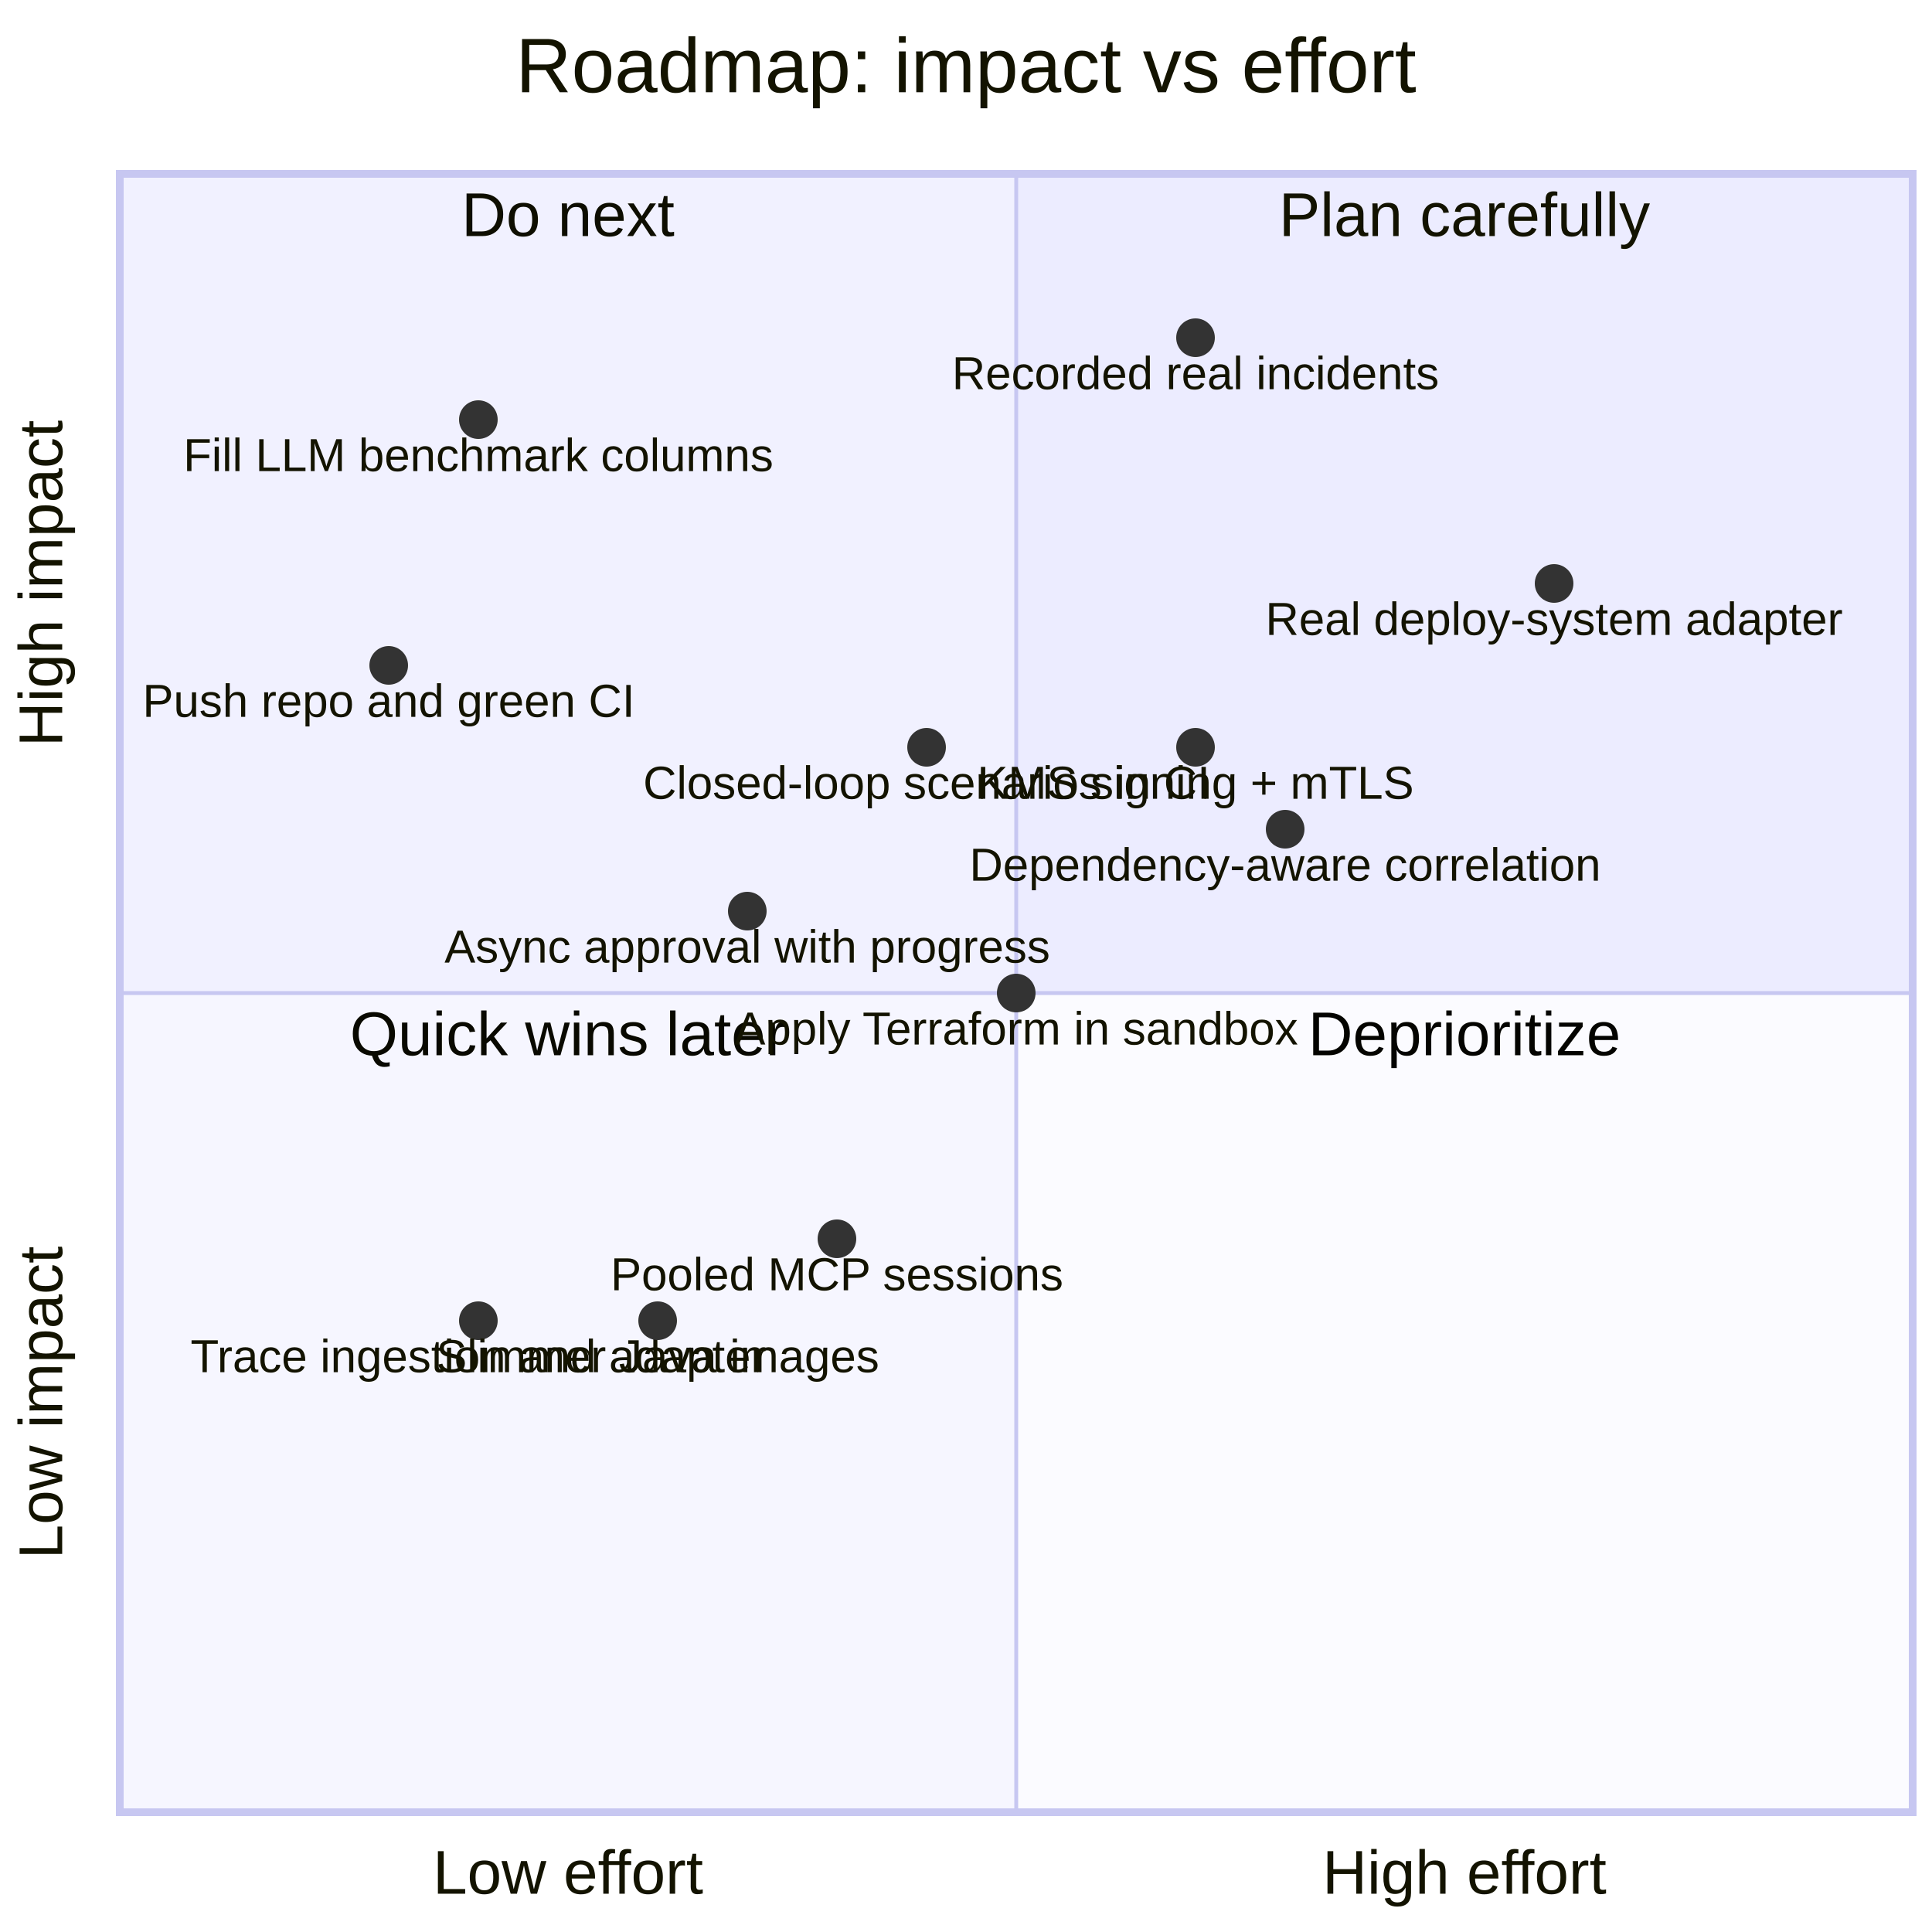
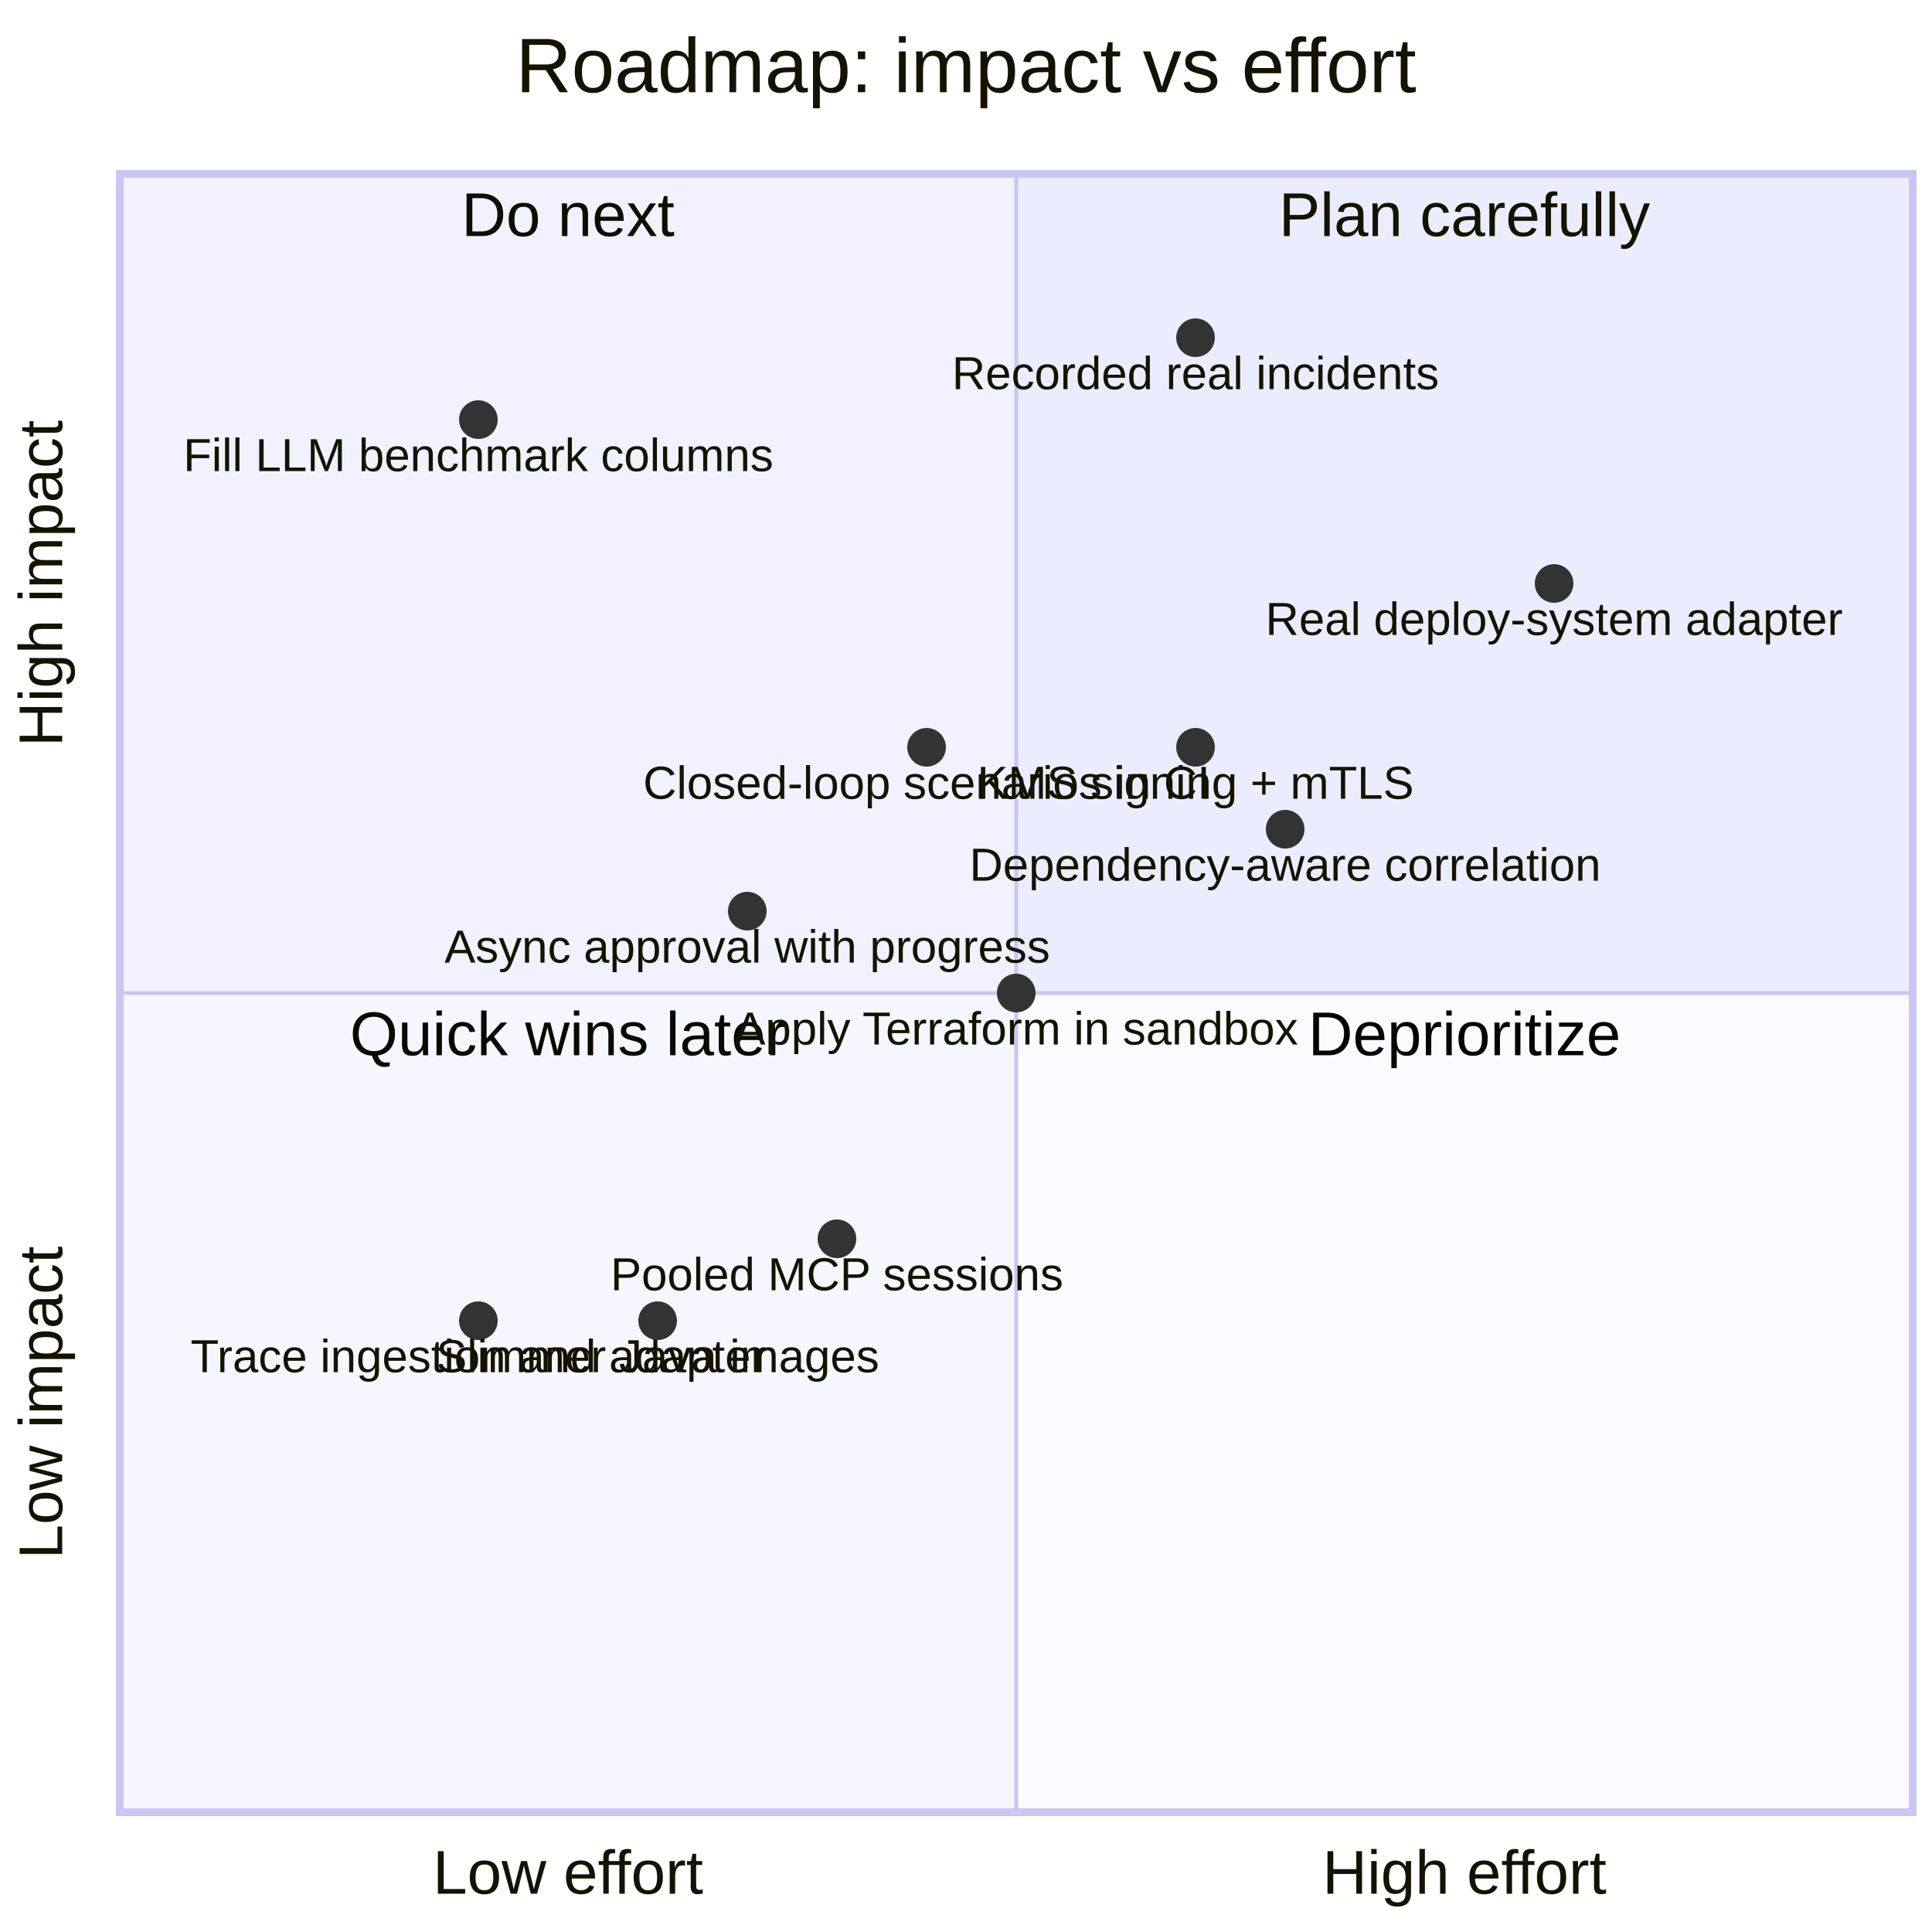
<svg xmlns="http://www.w3.org/2000/svg" id="my-svg" width="100%" style="max-width: 500px; background-color: white;" viewBox="0 0 500 500" role="graphics-document document" aria-roledescription="quadrantChart">
  <style>#my-svg{font-family:"trebuchet ms",verdana,arial,sans-serif;font-size:16px;fill:#333;}@keyframes edge-animation-frame{from{stroke-dashoffset:0;}}@keyframes dash{to{stroke-dashoffset:0;}}#my-svg .edge-animation-slow{stroke-dasharray:9,5!important;stroke-dashoffset:900;animation:dash 50s linear infinite;stroke-linecap:round;}#my-svg .edge-animation-fast{stroke-dasharray:9,5!important;stroke-dashoffset:900;animation:dash 20s linear infinite;stroke-linecap:round;}#my-svg .error-icon{fill:#552222;}#my-svg .error-text{fill:#552222;stroke:#552222;}#my-svg .edge-thickness-normal{stroke-width:1px;}#my-svg .edge-thickness-thick{stroke-width:3.5px;}#my-svg .edge-pattern-solid{stroke-dasharray:0;}#my-svg .edge-thickness-invisible{stroke-width:0;fill:none;}#my-svg .edge-pattern-dashed{stroke-dasharray:3;}#my-svg .edge-pattern-dotted{stroke-dasharray:2;}#my-svg .marker{fill:#333333;stroke:#333333;}#my-svg .marker.cross{stroke:#333333;}#my-svg svg{font-family:"trebuchet ms",verdana,arial,sans-serif;font-size:16px;}#my-svg p{margin:0;}#my-svg .node .neo-node{stroke:#9370DB;}#my-svg [data-look="neo"].node rect,#my-svg [data-look="neo"].cluster rect,#my-svg [data-look="neo"].node polygon{stroke:#9370DB;filter:drop-shadow(1px 2px 2px rgba(185, 185, 185, 1));}#my-svg [data-look="neo"].swimlane.cluster rect{filter:none;}#my-svg [data-look="neo"].node path{stroke:#9370DB;stroke-width:1px;}#my-svg [data-look="neo"].node .outer-path{filter:drop-shadow(1px 2px 2px rgba(185, 185, 185, 1));}#my-svg [data-look="neo"].node .neo-line path{stroke:#9370DB;filter:none;}#my-svg [data-look="neo"].node circle{stroke:#9370DB;filter:drop-shadow(1px 2px 2px rgba(185, 185, 185, 1));}#my-svg [data-look="neo"].node circle .state-start{fill:#000000;}#my-svg [data-look="neo"].icon-shape .icon{fill:#9370DB;filter:drop-shadow(1px 2px 2px rgba(185, 185, 185, 1));}#my-svg [data-look="neo"].icon-shape .icon-neo path{stroke:#9370DB;filter:drop-shadow(1px 2px 2px rgba(185, 185, 185, 1));}#my-svg :root{--mermaid-font-family:"trebuchet ms",verdana,arial,sans-serif;}</style>
  <g />
  <g class="main">
    <g class="quadrants">
      <g class="quadrant">
        <rect x="263" y="45" width="232" height="212" fill="#ECECFF" />
        <text x="0" y="0" fill="#131300" font-size="16" dominant-baseline="hanging" text-anchor="middle" transform="translate(379, 50) rotate(0)">Plan carefully</text>
      </g>
      <g class="quadrant">
        <rect x="31" y="45" width="232" height="212" fill="#f1f1ff" />
        <text x="0" y="0" fill="#0e0e00" font-size="16" dominant-baseline="hanging" text-anchor="middle" transform="translate(147, 50) rotate(0)">Do next</text>
      </g>
      <g class="quadrant">
        <rect x="31" y="257" width="232" height="212" fill="#f6f6ff" />
        <text x="0" y="0" fill="#090900" font-size="16" dominant-baseline="hanging" text-anchor="middle" transform="translate(147, 262) rotate(0)">Quick wins later</text>
      </g>
      <g class="quadrant">
        <rect x="263" y="257" width="232" height="212" fill="#fbfbff" />
        <text x="0" y="0" fill="#040400" font-size="16" dominant-baseline="hanging" text-anchor="middle" transform="translate(379, 262) rotate(0)">Deprioritize</text>
      </g>
    </g>
    <g class="border">
      <line x1="30" y1="45" x2="496" y2="45" style="stroke: rgb(199, 199, 241); stroke-width: 2;" />
      <line x1="495" y1="46" x2="495" y2="468" style="stroke: rgb(199, 199, 241); stroke-width: 2;" />
      <line x1="30" y1="469" x2="496" y2="469" style="stroke: rgb(199, 199, 241); stroke-width: 2;" />
      <line x1="31" y1="46" x2="31" y2="468" style="stroke: rgb(199, 199, 241); stroke-width: 2;" />
      <line x1="263" y1="46" x2="263" y2="468" style="stroke: rgb(199, 199, 241); stroke-width: 1;" />
      <line x1="32" y1="257" x2="494" y2="257" style="stroke: rgb(199, 199, 241); stroke-width: 1;" />
    </g>
    <g class="data-points">
      <g class="data-point">
        <circle cx="123.8" cy="341.8" r="5" fill="hsl(240, 100%, NaN%)" stroke="hsl(240, 100%, NaN%)" stroke-width="0px" />
        <text x="0" y="0" fill="#131300" font-size="12" dominant-baseline="hanging" text-anchor="middle" transform="translate(123.8, 346.8) rotate(0)">Trace ingestion and adapter</text>
      </g>
      <g class="data-point">
        <circle cx="263" cy="257" r="5" fill="hsl(240, 100%, NaN%)" stroke="hsl(240, 100%, NaN%)" stroke-width="0px" />
        <text x="0" y="0" fill="#131300" font-size="12" dominant-baseline="hanging" text-anchor="middle" transform="translate(263, 262) rotate(0)">Apply Terraform in sandbox</text>
      </g>
      <g class="data-point">
        <circle cx="170.2" cy="341.8" r="5" fill="hsl(240, 100%, NaN%)" stroke="hsl(240, 100%, NaN%)" stroke-width="0px" />
        <text x="0" y="0" fill="#131300" font-size="12" dominant-baseline="hanging" text-anchor="middle" transform="translate(170.2, 346.8) rotate(0)">Slimmer Java images</text>
      </g>
      <g class="data-point">
        <circle cx="216.6" cy="320.6" r="5" fill="hsl(240, 100%, NaN%)" stroke="hsl(240, 100%, NaN%)" stroke-width="0px" />
        <text x="0" y="0" fill="#131300" font-size="12" dominant-baseline="hanging" text-anchor="middle" transform="translate(216.6, 325.6) rotate(0)">Pooled MCP sessions</text>
      </g>
      <g class="data-point">
        <circle cx="402.2" cy="151" r="5" fill="hsl(240, 100%, NaN%)" stroke="hsl(240, 100%, NaN%)" stroke-width="0px" />
        <text x="0" y="0" fill="#131300" font-size="12" dominant-baseline="hanging" text-anchor="middle" transform="translate(402.2, 156) rotate(0)">Real deploy-system adapter</text>
      </g>
      <g class="data-point">
        <circle cx="239.8" cy="193.4" r="5" fill="hsl(240, 100%, NaN%)" stroke="hsl(240, 100%, NaN%)" stroke-width="0px" />
        <text x="0" y="0" fill="#131300" font-size="12" dominant-baseline="hanging" text-anchor="middle" transform="translate(239.8, 198.4) rotate(0)">Closed-loop scenarios in CI</text>
      </g>
      <g class="data-point">
        <circle cx="332.6" cy="214.6" r="5" fill="hsl(240, 100%, NaN%)" stroke="hsl(240, 100%, NaN%)" stroke-width="0px" />
        <text x="0" y="0" fill="#131300" font-size="12" dominant-baseline="hanging" text-anchor="middle" transform="translate(332.6, 219.6) rotate(0)">Dependency-aware correlation</text>
      </g>
      <g class="data-point">
        <circle cx="193.4" cy="235.8" r="5" fill="hsl(240, 100%, NaN%)" stroke="hsl(240, 100%, NaN%)" stroke-width="0px" />
        <text x="0" y="0" fill="#131300" font-size="12" dominant-baseline="hanging" text-anchor="middle" transform="translate(193.4, 240.8) rotate(0)">Async approval with progress</text>
      </g>
      <g class="data-point">
        <circle cx="309.4" cy="193.4" r="5" fill="hsl(240, 100%, NaN%)" stroke="hsl(240, 100%, NaN%)" stroke-width="0px" />
        <text x="0" y="0" fill="#131300" font-size="12" dominant-baseline="hanging" text-anchor="middle" transform="translate(309.4, 198.4) rotate(0)">KMS signing + mTLS</text>
      </g>
      <g class="data-point">
        <circle cx="309.4" cy="87.4" r="5" fill="hsl(240, 100%, NaN%)" stroke="hsl(240, 100%, NaN%)" stroke-width="0px" />
        <text x="0" y="0" fill="#131300" font-size="12" dominant-baseline="hanging" text-anchor="middle" transform="translate(309.4, 92.4) rotate(0)">Recorded real incidents</text>
      </g>
      <g class="data-point">
-         <circle cx="100.6" cy="172.2" r="5" fill="hsl(240, 100%, NaN%)" stroke="hsl(240, 100%, NaN%)" stroke-width="0px" />
-         <text x="0" y="0" fill="#131300" font-size="12" dominant-baseline="hanging" text-anchor="middle" transform="translate(100.6, 177.2) rotate(0)">Push repo and green CI</text>
-       </g>
-       <g class="data-point">
        <circle cx="123.8" cy="108.6" r="5" fill="hsl(240, 100%, NaN%)" stroke="hsl(240, 100%, NaN%)" stroke-width="0px" />
        <text x="0" y="0" fill="#131300" font-size="12" dominant-baseline="hanging" text-anchor="middle" transform="translate(123.8, 113.6) rotate(0)">Fill LLM benchmark columns</text>
      </g>
    </g>
    <g class="labels">
      <g class="label">
        <text x="0" y="0" fill="#131300" font-size="16" dominant-baseline="hanging" text-anchor="middle" transform="translate(147, 479) rotate(0)">Low effort</text>
      </g>
      <g class="label">
        <text x="0" y="0" fill="#131300" font-size="16" dominant-baseline="hanging" text-anchor="middle" transform="translate(379, 479) rotate(0)">High effort</text>
      </g>
      <g class="label">
        <text x="0" y="0" fill="#131300" font-size="16" dominant-baseline="hanging" text-anchor="middle" transform="translate(5, 363) rotate(-90)">Low impact</text>
      </g>
      <g class="label">
        <text x="0" y="0" fill="#131300" font-size="16" dominant-baseline="hanging" text-anchor="middle" transform="translate(5, 151) rotate(-90)">High impact</text>
      </g>
    </g>
    <g class="title">
      <text x="0" y="0" fill="#131300" font-size="20" dominant-baseline="hanging" text-anchor="middle" transform="translate(250, 10) rotate(0)">Roadmap: impact vs effort</text>
    </g>
  </g>
</svg>
